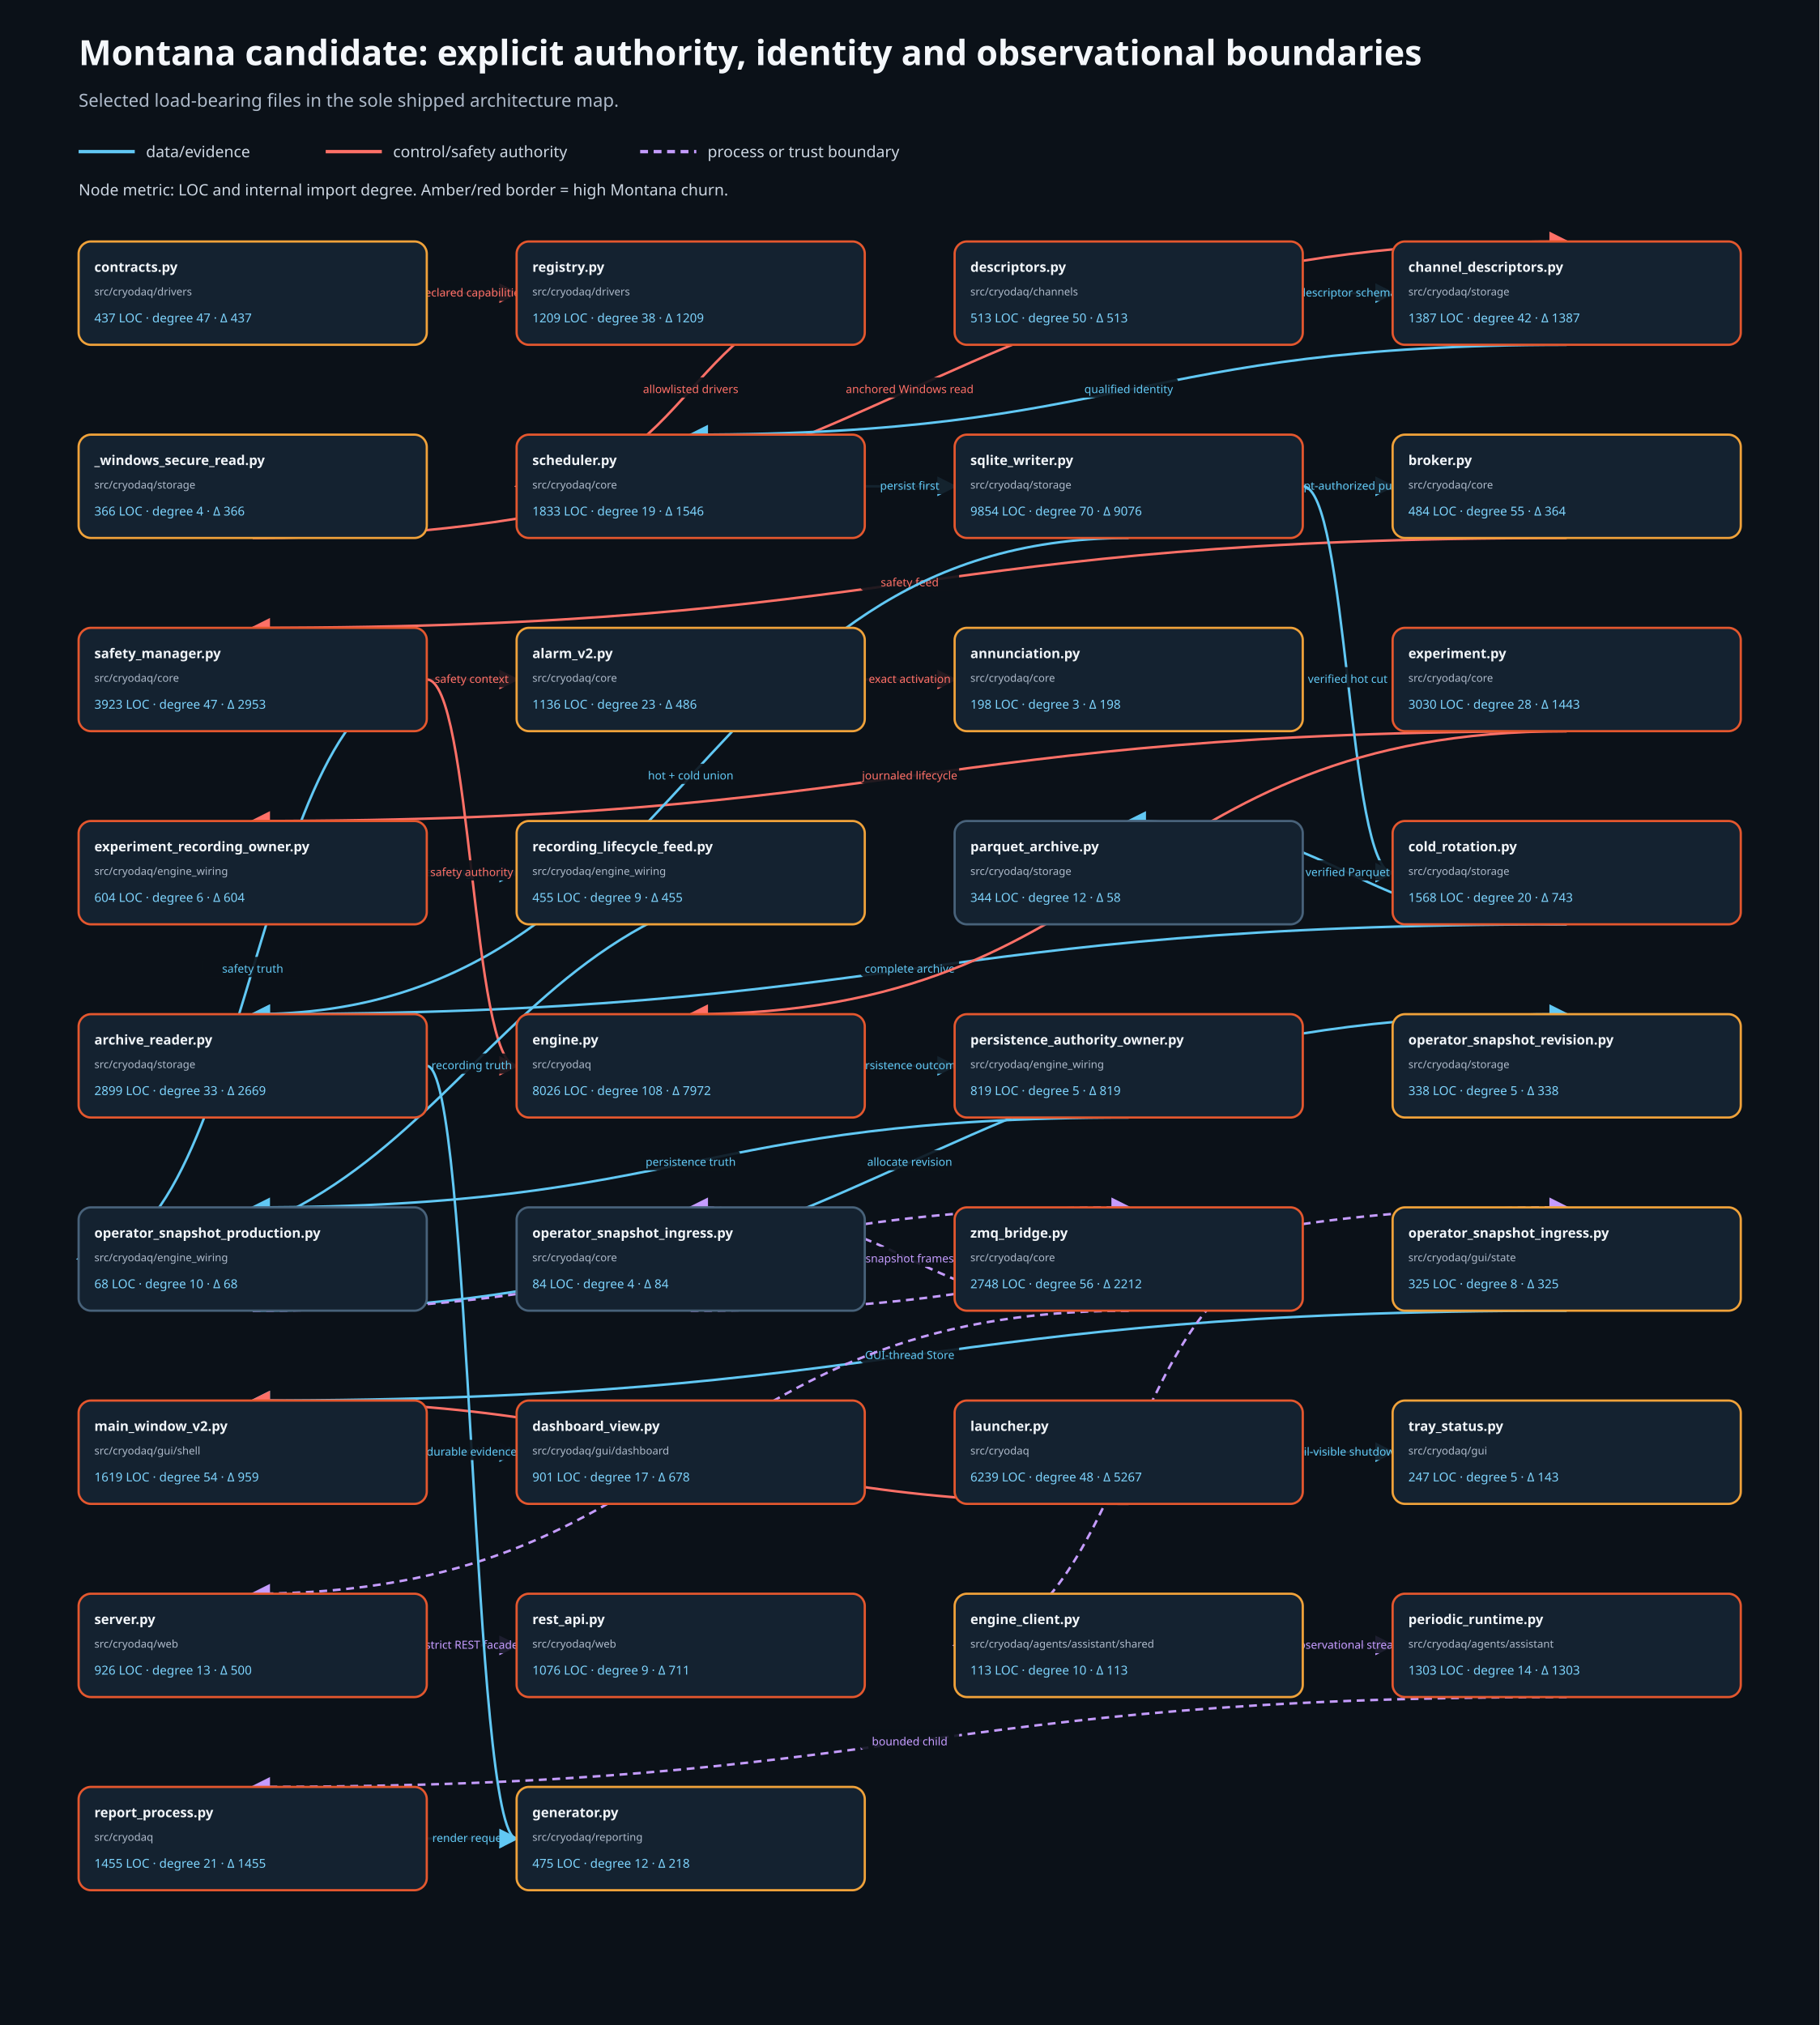
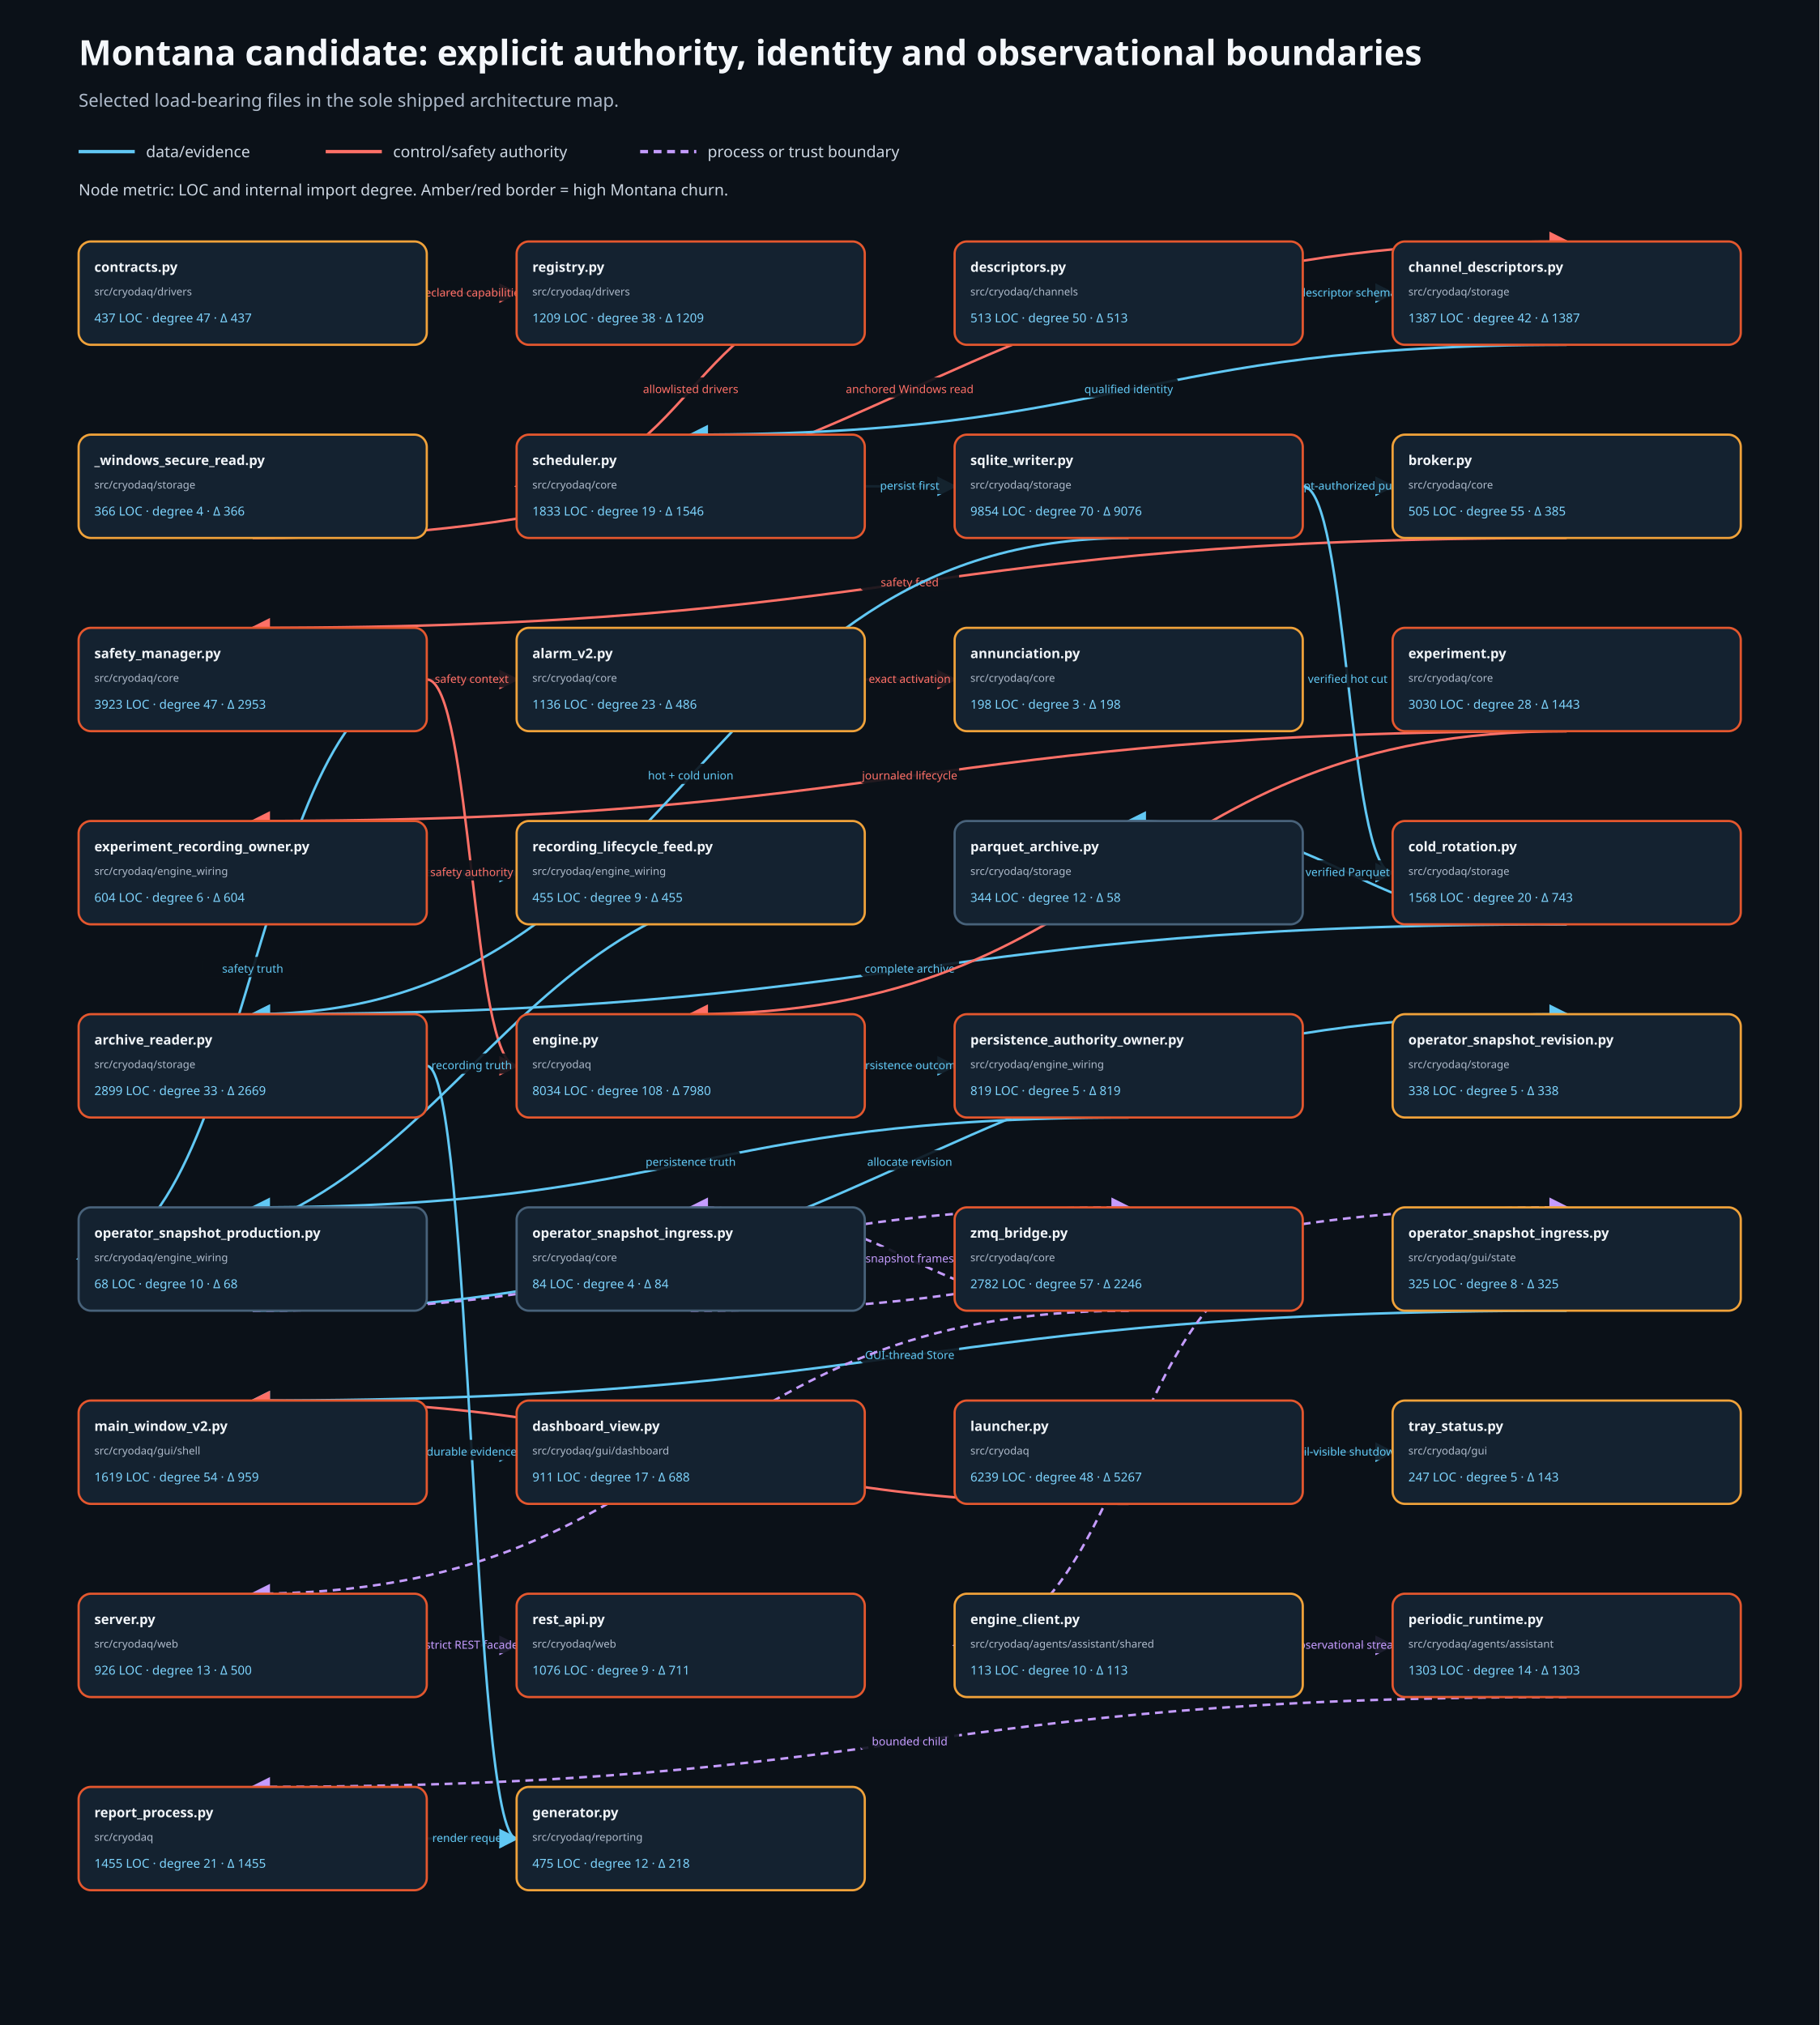
<svg xmlns="http://www.w3.org/2000/svg" role="img" aria-labelledby="title desc" viewBox="0 0 1620 1803" width="1620" height="1803">
  <defs>
    <marker id="dataArrow" markerWidth="8" markerHeight="8" refX="7" refY="4" orient="auto">
      <path d="M0,0 L8,4 L0,8 Z" fill="#61c8f4" />
    </marker>
    <marker id="controlArrow" markerWidth="8" markerHeight="8" refX="7" refY="4" orient="auto">
      <path d="M0,0 L8,4 L0,8 Z" fill="#ff7067" />
    </marker>
    <marker id="boundaryArrow" markerWidth="8" markerHeight="8" refX="7" refY="4" orient="auto">
      <path d="M0,0 L8,4 L0,8 Z" fill="#c59cff" />
    </marker>
  </defs>
  <rect width="100%" height="100%" fill="#0b1118" />
  <text x="70" y="58" fill="#f4f7fb" font-family="Segoe UI, sans-serif" font-size="31" font-weight="700">Montana candidate: explicit authority, identity and observational boundaries</text>
  <text x="70" y="95" fill="#aebaca" font-family="Segoe UI, sans-serif" font-size="16">Selected load-bearing files in the sole shipped architecture map.</text>
  <g aria-label="Legend" font-family="Segoe UI, sans-serif" font-size="14">
    <line x1="70" y1="135" x2="120" y2="135" stroke="#61c8f4" stroke-width="3" />
    <text x="130" y="140" fill="#cbd5e1">data/evidence</text>
    <line x1="290" y1="135" x2="340" y2="135" stroke="#ff7067" stroke-width="3" />
    <text x="350" y="140" fill="#cbd5e1">control/safety authority</text>
    <line x1="570" y1="135" x2="620" y2="135" stroke="#c59cff" stroke-width="3" stroke-dasharray="7 5" />
    <text x="630" y="140" fill="#cbd5e1">process or trust boundary</text>
    <text x="70" y="174" fill="#cbd5e1">Node metric: LOC and internal import degree. Amber/red border = high Montana churn.</text>
  </g>
  <g class="architecture-edges" fill="none">
    <path d="M380,261.0 C420.0,261.0 420.0,261.0 460,261.0" stroke="#ff7067" stroke-width="2.2" marker-end="url(#controlArrow)" />
    <rect x="376.0" y="250.0" width="88" height="18" rx="4" fill="#0b1118" opacity=".9" />
    <text x="420.0" y="264.0" text-anchor="middle" fill="#ff7067" font-family="Segoe UI, sans-serif" font-size="10">declared capabilities</text>
    <path d="M770,261.0 C615.0,261.0 615.0,433.0 460,433.0" stroke="#ff7067" stroke-width="2.2" marker-end="url(#controlArrow)" />
    <rect x="571.0" y="336.0" width="88" height="18" rx="4" fill="#0b1118" opacity=".9" />
    <text x="615.0" y="350.0" text-anchor="middle" fill="#ff7067" font-family="Segoe UI, sans-serif" font-size="10">allowlisted drivers</text>
    <path d="M1160,261.0 C1200.0,261.0 1200.0,261.0 1240,261.0" stroke="#61c8f4" stroke-width="2.2" marker-end="url(#dataArrow)" />
    <rect x="1156.0" y="250.0" width="88" height="18" rx="4" fill="#0b1118" opacity=".9" />
    <text x="1200.0" y="264.0" text-anchor="middle" fill="#61c8f4" font-family="Segoe UI, sans-serif" font-size="10">descriptor schema</text>
    <path d="M225.0,479 C810.0,479 810.0,215 1395.0,215" stroke="#ff7067" stroke-width="2.2" marker-end="url(#controlArrow)" />
    <rect x="766.0" y="336.0" width="88" height="18" rx="4" fill="#0b1118" opacity=".9" />
    <text x="810.0" y="350.0" text-anchor="middle" fill="#ff7067" font-family="Segoe UI, sans-serif" font-size="10">anchored Windows read</text>
    <path d="M1395.0,307 C1005.0,307 1005.0,387 615.0,387" stroke="#61c8f4" stroke-width="2.2" marker-end="url(#dataArrow)" />
    <rect x="961.0" y="336.0" width="88" height="18" rx="4" fill="#0b1118" opacity=".9" />
    <text x="1005.0" y="350.0" text-anchor="middle" fill="#61c8f4" font-family="Segoe UI, sans-serif" font-size="10">qualified identity</text>
    <path d="M770,433.0 C810.0,433.0 810.0,433.0 850,433.0" stroke="#61c8f4" stroke-width="2.2" marker-end="url(#dataArrow)" />
    <rect x="766.0" y="422.0" width="88" height="18" rx="4" fill="#0b1118" opacity=".9" />
    <text x="810.0" y="436.0" text-anchor="middle" fill="#61c8f4" font-family="Segoe UI, sans-serif" font-size="10">persist first</text>
    <path d="M1160,433.0 C1200.0,433.0 1200.0,433.0 1240,433.0" stroke="#61c8f4" stroke-width="2.2" marker-end="url(#dataArrow)" />
    <rect x="1156.0" y="422.0" width="88" height="18" rx="4" fill="#0b1118" opacity=".9" />
    <text x="1200.0" y="436.0" text-anchor="middle" fill="#61c8f4" font-family="Segoe UI, sans-serif" font-size="10">receipt-authorized publish</text>
    <path d="M1395.0,479 C810.0,479 810.0,559 225.0,559" stroke="#ff7067" stroke-width="2.2" marker-end="url(#controlArrow)" />
    <rect x="766.0" y="508.0" width="88" height="18" rx="4" fill="#0b1118" opacity=".9" />
    <text x="810.0" y="522.0" text-anchor="middle" fill="#ff7067" font-family="Segoe UI, sans-serif" font-size="10">safety feed</text>
    <path d="M380,605.0 C420.0,605.0 420.0,605.0 460,605.0" stroke="#ff7067" stroke-width="2.2" marker-end="url(#controlArrow)" />
    <rect x="376.0" y="594.0" width="88" height="18" rx="4" fill="#0b1118" opacity=".9" />
    <text x="420.0" y="608.0" text-anchor="middle" fill="#ff7067" font-family="Segoe UI, sans-serif" font-size="10">safety context</text>
    <path d="M770,605.0 C810.0,605.0 810.0,605.0 850,605.0" stroke="#ff7067" stroke-width="2.2" marker-end="url(#controlArrow)" />
    <rect x="766.0" y="594.0" width="88" height="18" rx="4" fill="#0b1118" opacity=".9" />
    <text x="810.0" y="608.0" text-anchor="middle" fill="#ff7067" font-family="Segoe UI, sans-serif" font-size="10">exact activation</text>
    <path d="M1395.0,651 C810.0,651 810.0,731 225.0,731" stroke="#ff7067" stroke-width="2.2" marker-end="url(#controlArrow)" />
    <rect x="766.0" y="680.0" width="88" height="18" rx="4" fill="#0b1118" opacity=".9" />
    <text x="810.0" y="694.0" text-anchor="middle" fill="#ff7067" font-family="Segoe UI, sans-serif" font-size="10">journaled lifecycle</text>
    <path d="M380,777.0 C420.0,777.0 420.0,777.0 460,777.0" stroke="#61c8f4" stroke-width="2.2" marker-end="url(#dataArrow)" />
    <rect x="376.0" y="766.0" width="88" height="18" rx="4" fill="#0b1118" opacity=".9" />
    <text x="420.0" y="780.0" text-anchor="middle" fill="#61c8f4" font-family="Segoe UI, sans-serif" font-size="10">recording outcome</text>
    <path d="M1160,433.0 C1200.0,433.0 1200.0,777.0 1240,777.0" stroke="#61c8f4" stroke-width="2.2" marker-end="url(#dataArrow)" />
    <rect x="1156.0" y="594.0" width="88" height="18" rx="4" fill="#0b1118" opacity=".9" />
    <text x="1200.0" y="608.0" text-anchor="middle" fill="#61c8f4" font-family="Segoe UI, sans-serif" font-size="10">verified hot cut</text>
    <path d="M1395.0,823 C1200.0,823 1200.0,731 1005.0,731" stroke="#61c8f4" stroke-width="2.2" marker-end="url(#dataArrow)" />
    <rect x="1156.0" y="766.0" width="88" height="18" rx="4" fill="#0b1118" opacity=".9" />
    <text x="1200.0" y="780.0" text-anchor="middle" fill="#61c8f4" font-family="Segoe UI, sans-serif" font-size="10">verified Parquet</text>
    <path d="M1395.0,823 C810.0,823 810.0,903 225.0,903" stroke="#61c8f4" stroke-width="2.2" marker-end="url(#dataArrow)" />
    <rect x="766.0" y="852.0" width="88" height="18" rx="4" fill="#0b1118" opacity=".9" />
    <text x="810.0" y="866.0" text-anchor="middle" fill="#61c8f4" font-family="Segoe UI, sans-serif" font-size="10">complete archive</text>
    <path d="M1005.0,479 C615.0,479 615.0,903 225.0,903" stroke="#61c8f4" stroke-width="2.2" marker-end="url(#dataArrow)" />
    <rect x="571.0" y="680.0" width="88" height="18" rx="4" fill="#0b1118" opacity=".9" />
    <text x="615.0" y="694.0" text-anchor="middle" fill="#61c8f4" font-family="Segoe UI, sans-serif" font-size="10">hot + cold union</text>
    <path d="M380,605.0 C420.0,605.0 420.0,949.0 460,949.0" stroke="#ff7067" stroke-width="2.2" marker-end="url(#controlArrow)" />
    <rect x="376.0" y="766.0" width="88" height="18" rx="4" fill="#0b1118" opacity=".9" />
    <text x="420.0" y="780.0" text-anchor="middle" fill="#ff7067" font-family="Segoe UI, sans-serif" font-size="10">safety authority</text>
    <path d="M1395.0,651 C1005.0,651 1005.0,903 615.0,903" stroke="#ff7067" stroke-width="2.2" marker-end="url(#controlArrow)" />
    <rect x="961.0" y="766.0" width="88" height="18" rx="4" fill="#0b1118" opacity=".9" />
    <text x="1005.0" y="780.0" text-anchor="middle" fill="#ff7067" font-family="Segoe UI, sans-serif" font-size="10">experiment commands</text>
    <path d="M770,949.0 C810.0,949.0 810.0,949.0 850,949.0" stroke="#61c8f4" stroke-width="2.2" marker-end="url(#dataArrow)" />
    <rect x="766.0" y="938.0" width="88" height="18" rx="4" fill="#0b1118" opacity=".9" />
    <text x="810.0" y="952.0" text-anchor="middle" fill="#61c8f4" font-family="Segoe UI, sans-serif" font-size="10">persistence outcomes</text>
    <path d="M770,777.0 C420.0,777.0 420.0,1121.0 70,1121.0" stroke="#61c8f4" stroke-width="2.2" marker-end="url(#dataArrow)" />
    <rect x="376.0" y="938.0" width="88" height="18" rx="4" fill="#0b1118" opacity=".9" />
    <text x="420.0" y="952.0" text-anchor="middle" fill="#61c8f4" font-family="Segoe UI, sans-serif" font-size="10">recording truth</text>
    <path d="M1005.0,995 C615.0,995 615.0,1075 225.0,1075" stroke="#61c8f4" stroke-width="2.2" marker-end="url(#dataArrow)" />
    <rect x="571.0" y="1024.0" width="88" height="18" rx="4" fill="#0b1118" opacity=".9" />
    <text x="615.0" y="1038.0" text-anchor="middle" fill="#61c8f4" font-family="Segoe UI, sans-serif" font-size="10">persistence truth</text>
    <path d="M380,605.0 C225.0,605.0 225.0,1121.0 70,1121.0" stroke="#61c8f4" stroke-width="2.2" marker-end="url(#dataArrow)" />
    <rect x="181.0" y="852.0" width="88" height="18" rx="4" fill="#0b1118" opacity=".9" />
    <text x="225.0" y="866.0" text-anchor="middle" fill="#61c8f4" font-family="Segoe UI, sans-serif" font-size="10">safety truth</text>
    <path d="M225.0,1167 C810.0,1167 810.0,903 1395.0,903" stroke="#61c8f4" stroke-width="2.2" marker-end="url(#dataArrow)" />
    <rect x="766.0" y="1024.0" width="88" height="18" rx="4" fill="#0b1118" opacity=".9" />
    <text x="810.0" y="1038.0" text-anchor="middle" fill="#61c8f4" font-family="Segoe UI, sans-serif" font-size="10">allocate revision</text>
    <path d="M225.0,1167 C615.0,1167 615.0,1075 1005.0,1075" stroke="#c59cff" stroke-width="2.2" marker-end="url(#boundaryArrow)" stroke-dasharray="7 5" />
    <rect x="571.0" y="1110.0" width="88" height="18" rx="4" fill="#0b1118" opacity=".9" />
    <text x="615.0" y="1124.0" text-anchor="middle" fill="#c59cff" font-family="Segoe UI, sans-serif" font-size="10">revisioned PUB</text>
    <path d="M1005.0,1167 C810.0,1167 810.0,1075 615.0,1075" stroke="#c59cff" stroke-width="2.2" marker-end="url(#boundaryArrow)" stroke-dasharray="7 5" />
    <rect x="766.0" y="1110.0" width="88" height="18" rx="4" fill="#0b1118" opacity=".9" />
    <text x="810.0" y="1124.0" text-anchor="middle" fill="#c59cff" font-family="Segoe UI, sans-serif" font-size="10">snapshot frames</text>
    <path d="M615.0,1167 C1005.0,1167 1005.0,1075 1395.0,1075" stroke="#c59cff" stroke-width="2.2" marker-end="url(#boundaryArrow)" stroke-dasharray="7 5" />
    <rect x="961.0" y="1110.0" width="88" height="18" rx="4" fill="#0b1118" opacity=".9" />
    <text x="1005.0" y="1124.0" text-anchor="middle" fill="#c59cff" font-family="Segoe UI, sans-serif" font-size="10">bounded queue</text>
    <path d="M1395.0,1167 C810.0,1167 810.0,1247 225.0,1247" stroke="#61c8f4" stroke-width="2.2" marker-end="url(#dataArrow)" />
    <rect x="766.0" y="1196.0" width="88" height="18" rx="4" fill="#0b1118" opacity=".9" />
    <text x="810.0" y="1210.0" text-anchor="middle" fill="#61c8f4" font-family="Segoe UI, sans-serif" font-size="10">GUI-thread Store</text>
    <path d="M380,1293.0 C420.0,1293.0 420.0,1293.0 460,1293.0" stroke="#61c8f4" stroke-width="2.2" marker-end="url(#dataArrow)" />
    <rect x="376.0" y="1282.0" width="88" height="18" rx="4" fill="#0b1118" opacity=".9" />
    <text x="420.0" y="1296.0" text-anchor="middle" fill="#61c8f4" font-family="Segoe UI, sans-serif" font-size="10">panoramic truth</text>
    <path d="M1005.0,1339 C615.0,1339 615.0,1247 225.0,1247" stroke="#ff7067" stroke-width="2.2" marker-end="url(#controlArrow)" />
    <rect x="571.0" y="1282.0" width="88" height="18" rx="4" fill="#0b1118" opacity=".9" />
    <text x="615.0" y="1296.0" text-anchor="middle" fill="#ff7067" font-family="Segoe UI, sans-serif" font-size="10">owns GUI lifecycle</text>
    <path d="M1160,1293.0 C1200.0,1293.0 1200.0,1293.0 1240,1293.0" stroke="#61c8f4" stroke-width="2.2" marker-end="url(#dataArrow)" />
    <rect x="1156.0" y="1282.0" width="88" height="18" rx="4" fill="#0b1118" opacity=".9" />
    <text x="1200.0" y="1296.0" text-anchor="middle" fill="#61c8f4" font-family="Segoe UI, sans-serif" font-size="10">fail-visible shutdown</text>
    <path d="M1005.0,1167 C615.0,1167 615.0,1419 225.0,1419" stroke="#c59cff" stroke-width="2.2" marker-end="url(#boundaryArrow)" stroke-dasharray="7 5" />
    <rect x="571.0" y="1282.0" width="88" height="18" rx="4" fill="#0b1118" opacity=".9" />
    <text x="615.0" y="1296.0" text-anchor="middle" fill="#c59cff" font-family="Segoe UI, sans-serif" font-size="10">monitoring transport</text>
    <path d="M380,1465.0 C420.0,1465.0 420.0,1465.0 460,1465.0" stroke="#c59cff" stroke-width="2.2" marker-end="url(#boundaryArrow)" stroke-dasharray="7 5" />
    <rect x="376.0" y="1454.0" width="88" height="18" rx="4" fill="#0b1118" opacity=".9" />
    <text x="420.0" y="1468.0" text-anchor="middle" fill="#c59cff" font-family="Segoe UI, sans-serif" font-size="10">strict REST facade</text>
    <path d="M1160,1121.0 C1005.0,1121.0 1005.0,1465.0 850,1465.0" stroke="#c59cff" stroke-width="2.2" marker-end="url(#boundaryArrow)" stroke-dasharray="7 5" />
    <rect x="961.0" y="1282.0" width="88" height="18" rx="4" fill="#0b1118" opacity=".9" />
    <text x="1005.0" y="1296.0" text-anchor="middle" fill="#c59cff" font-family="Segoe UI, sans-serif" font-size="10">allowlisted query</text>
    <path d="M1160,1465.0 C1200.0,1465.0 1200.0,1465.0 1240,1465.0" stroke="#c59cff" stroke-width="2.2" marker-end="url(#boundaryArrow)" stroke-dasharray="7 5" />
    <rect x="1156.0" y="1454.0" width="88" height="18" rx="4" fill="#0b1118" opacity=".9" />
    <text x="1200.0" y="1468.0" text-anchor="middle" fill="#c59cff" font-family="Segoe UI, sans-serif" font-size="10">observational stream</text>
    <path d="M1395.0,1511 C810.0,1511 810.0,1591 225.0,1591" stroke="#c59cff" stroke-width="2.2" marker-end="url(#boundaryArrow)" stroke-dasharray="7 5" />
    <rect x="766.0" y="1540.0" width="88" height="18" rx="4" fill="#0b1118" opacity=".9" />
    <text x="810.0" y="1554.0" text-anchor="middle" fill="#c59cff" font-family="Segoe UI, sans-serif" font-size="10">bounded child</text>
    <path d="M380,1637.0 C420.0,1637.0 420.0,1637.0 460,1637.0" stroke="#61c8f4" stroke-width="2.2" marker-end="url(#dataArrow)" />
    <rect x="376.0" y="1626.0" width="88" height="18" rx="4" fill="#0b1118" opacity=".9" />
    <text x="420.0" y="1640.0" text-anchor="middle" fill="#61c8f4" font-family="Segoe UI, sans-serif" font-size="10">render request</text>
    <path d="M380,949.0 C420.0,949.0 420.0,1637.0 460,1637.0" stroke="#61c8f4" stroke-width="2.2" marker-end="url(#dataArrow)" />
    <rect x="376.0" y="1282.0" width="88" height="18" rx="4" fill="#0b1118" opacity=".9" />
    <text x="420.0" y="1296.0" text-anchor="middle" fill="#61c8f4" font-family="Segoe UI, sans-serif" font-size="10">durable evidence</text>
  </g>
  <g class="important-files" font-family="Segoe UI, sans-serif">
    <g class="file-node" data-path="src/cryodaq/drivers/contracts.py" data-kind="blob" role="group" aria-label="src/cryodaq/drivers/contracts.py | 437 LOC | internal degree 47 | churn 437">
      <rect x="70" y="215" width="310" height="92" rx="11" fill="#142230" stroke="#f0a23a" stroke-width="2" />
      <text x="84" y="242" fill="#f1f5f9" font-size="12" font-weight="700">contracts.py</text>
      <text x="84" y="263" fill="#aebaca" font-size="9.5">src/cryodaq/drivers</text>
      <text x="84" y="287" fill="#7dd3fc" font-size="11">437 LOC · degree 47 · Δ 437</text>
    </g>
    <g class="file-node" data-path="src/cryodaq/drivers/registry.py" data-kind="blob" role="group" aria-label="src/cryodaq/drivers/registry.py | 1209 LOC | internal degree 38 | churn 1209">
      <rect x="460" y="215" width="310" height="92" rx="11" fill="#142230" stroke="#e4572e" stroke-width="2" />
      <text x="474" y="242" fill="#f1f5f9" font-size="12" font-weight="700">registry.py</text>
      <text x="474" y="263" fill="#aebaca" font-size="9.5">src/cryodaq/drivers</text>
      <text x="474" y="287" fill="#7dd3fc" font-size="11">1209 LOC · degree 38 · Δ 1209</text>
    </g>
    <g class="file-node" data-path="src/cryodaq/channels/descriptors.py" data-kind="blob" role="group" aria-label="src/cryodaq/channels/descriptors.py | 513 LOC | internal degree 50 | churn 513">
      <rect x="850" y="215" width="310" height="92" rx="11" fill="#142230" stroke="#e4572e" stroke-width="2" />
      <text x="864" y="242" fill="#f1f5f9" font-size="12" font-weight="700">descriptors.py</text>
      <text x="864" y="263" fill="#aebaca" font-size="9.5">src/cryodaq/channels</text>
      <text x="864" y="287" fill="#7dd3fc" font-size="11">513 LOC · degree 50 · Δ 513</text>
    </g>
    <g class="file-node" data-path="src/cryodaq/storage/channel_descriptors.py" data-kind="blob" role="group" aria-label="src/cryodaq/storage/channel_descriptors.py | 1387 LOC | internal degree 42 | churn 1387">
      <rect x="1240" y="215" width="310" height="92" rx="11" fill="#142230" stroke="#e4572e" stroke-width="2" />
      <text x="1254" y="242" fill="#f1f5f9" font-size="12" font-weight="700">channel_descriptors.py</text>
      <text x="1254" y="263" fill="#aebaca" font-size="9.5">src/cryodaq/storage</text>
      <text x="1254" y="287" fill="#7dd3fc" font-size="11">1387 LOC · degree 42 · Δ 1387</text>
    </g>
    <g class="file-node" data-path="src/cryodaq/storage/_windows_secure_read.py" data-kind="blob" role="group" aria-label="src/cryodaq/storage/_windows_secure_read.py | 366 LOC | internal degree 4 | churn 366">
      <rect x="70" y="387" width="310" height="92" rx="11" fill="#142230" stroke="#f0a23a" stroke-width="2" />
      <text x="84" y="414" fill="#f1f5f9" font-size="12" font-weight="700">_windows_secure_read.py</text>
      <text x="84" y="435" fill="#aebaca" font-size="9.5">src/cryodaq/storage</text>
      <text x="84" y="459" fill="#7dd3fc" font-size="11">366 LOC · degree 4 · Δ 366</text>
    </g>
    <g class="file-node" data-path="src/cryodaq/core/scheduler.py" data-kind="blob" role="group" aria-label="src/cryodaq/core/scheduler.py | 1833 LOC | internal degree 19 | churn 1546">
      <rect x="460" y="387" width="310" height="92" rx="11" fill="#142230" stroke="#e4572e" stroke-width="2" />
      <text x="474" y="414" fill="#f1f5f9" font-size="12" font-weight="700">scheduler.py</text>
      <text x="474" y="435" fill="#aebaca" font-size="9.5">src/cryodaq/core</text>
      <text x="474" y="459" fill="#7dd3fc" font-size="11">1833 LOC · degree 19 · Δ 1546</text>
    </g>
    <g class="file-node" data-path="src/cryodaq/storage/sqlite_writer.py" data-kind="blob" role="group" aria-label="src/cryodaq/storage/sqlite_writer.py | 9854 LOC | internal degree 70 | churn 9076">
      <rect x="850" y="387" width="310" height="92" rx="11" fill="#142230" stroke="#e4572e" stroke-width="2" />
      <text x="864" y="414" fill="#f1f5f9" font-size="12" font-weight="700">sqlite_writer.py</text>
      <text x="864" y="435" fill="#aebaca" font-size="9.5">src/cryodaq/storage</text>
      <text x="864" y="459" fill="#7dd3fc" font-size="11">9854 LOC · degree 70 · Δ 9076</text>
    </g>
-     <g class="file-node" data-path="src/cryodaq/core/broker.py" data-kind="blob" role="group" aria-label="src/cryodaq/core/broker.py | 484 LOC | internal degree 55 | churn 364">
+     <g class="file-node" data-path="src/cryodaq/core/broker.py" data-kind="blob" role="group" aria-label="src/cryodaq/core/broker.py | 505 LOC | internal degree 55 | churn 385">
      <rect x="1240" y="387" width="310" height="92" rx="11" fill="#142230" stroke="#f0a23a" stroke-width="2" />
      <text x="1254" y="414" fill="#f1f5f9" font-size="12" font-weight="700">broker.py</text>
      <text x="1254" y="435" fill="#aebaca" font-size="9.5">src/cryodaq/core</text>
-       <text x="1254" y="459" fill="#7dd3fc" font-size="11">484 LOC · degree 55 · Δ 364</text>
+       <text x="1254" y="459" fill="#7dd3fc" font-size="11">505 LOC · degree 55 · Δ 385</text>
    </g>
    <g class="file-node" data-path="src/cryodaq/core/safety_manager.py" data-kind="blob" role="group" aria-label="src/cryodaq/core/safety_manager.py | 3923 LOC | internal degree 47 | churn 2953">
      <rect x="70" y="559" width="310" height="92" rx="11" fill="#142230" stroke="#e4572e" stroke-width="2" />
      <text x="84" y="586" fill="#f1f5f9" font-size="12" font-weight="700">safety_manager.py</text>
      <text x="84" y="607" fill="#aebaca" font-size="9.5">src/cryodaq/core</text>
      <text x="84" y="631" fill="#7dd3fc" font-size="11">3923 LOC · degree 47 · Δ 2953</text>
    </g>
    <g class="file-node" data-path="src/cryodaq/core/alarm_v2.py" data-kind="blob" role="group" aria-label="src/cryodaq/core/alarm_v2.py | 1136 LOC | internal degree 23 | churn 486">
      <rect x="460" y="559" width="310" height="92" rx="11" fill="#142230" stroke="#f0a23a" stroke-width="2" />
      <text x="474" y="586" fill="#f1f5f9" font-size="12" font-weight="700">alarm_v2.py</text>
      <text x="474" y="607" fill="#aebaca" font-size="9.5">src/cryodaq/core</text>
      <text x="474" y="631" fill="#7dd3fc" font-size="11">1136 LOC · degree 23 · Δ 486</text>
    </g>
    <g class="file-node" data-path="src/cryodaq/core/annunciation.py" data-kind="blob" role="group" aria-label="src/cryodaq/core/annunciation.py | 198 LOC | internal degree 3 | churn 198">
      <rect x="850" y="559" width="310" height="92" rx="11" fill="#142230" stroke="#f0a23a" stroke-width="2" />
      <text x="864" y="586" fill="#f1f5f9" font-size="12" font-weight="700">annunciation.py</text>
      <text x="864" y="607" fill="#aebaca" font-size="9.5">src/cryodaq/core</text>
      <text x="864" y="631" fill="#7dd3fc" font-size="11">198 LOC · degree 3 · Δ 198</text>
    </g>
    <g class="file-node" data-path="src/cryodaq/core/experiment.py" data-kind="blob" role="group" aria-label="src/cryodaq/core/experiment.py | 3030 LOC | internal degree 28 | churn 1443">
      <rect x="1240" y="559" width="310" height="92" rx="11" fill="#142230" stroke="#e4572e" stroke-width="2" />
      <text x="1254" y="586" fill="#f1f5f9" font-size="12" font-weight="700">experiment.py</text>
      <text x="1254" y="607" fill="#aebaca" font-size="9.5">src/cryodaq/core</text>
      <text x="1254" y="631" fill="#7dd3fc" font-size="11">3030 LOC · degree 28 · Δ 1443</text>
    </g>
    <g class="file-node" data-path="src/cryodaq/engine_wiring/experiment_recording_owner.py" data-kind="blob" role="group" aria-label="src/cryodaq/engine_wiring/experiment_recording_owner.py | 604 LOC | internal degree 6 | churn 604">
      <rect x="70" y="731" width="310" height="92" rx="11" fill="#142230" stroke="#e4572e" stroke-width="2" />
      <text x="84" y="758" fill="#f1f5f9" font-size="12" font-weight="700">experiment_recording_owner.py</text>
      <text x="84" y="779" fill="#aebaca" font-size="9.5">src/cryodaq/engine_wiring</text>
      <text x="84" y="803" fill="#7dd3fc" font-size="11">604 LOC · degree 6 · Δ 604</text>
    </g>
    <g class="file-node" data-path="src/cryodaq/engine_wiring/recording_lifecycle_feed.py" data-kind="blob" role="group" aria-label="src/cryodaq/engine_wiring/recording_lifecycle_feed.py | 455 LOC | internal degree 9 | churn 455">
      <rect x="460" y="731" width="310" height="92" rx="11" fill="#142230" stroke="#f0a23a" stroke-width="2" />
      <text x="474" y="758" fill="#f1f5f9" font-size="12" font-weight="700">recording_lifecycle_feed.py</text>
      <text x="474" y="779" fill="#aebaca" font-size="9.5">src/cryodaq/engine_wiring</text>
      <text x="474" y="803" fill="#7dd3fc" font-size="11">455 LOC · degree 9 · Δ 455</text>
    </g>
    <g class="file-node" data-path="src/cryodaq/storage/parquet_archive.py" data-kind="blob" role="group" aria-label="src/cryodaq/storage/parquet_archive.py | 344 LOC | internal degree 12 | churn 58">
      <rect x="850" y="731" width="310" height="92" rx="11" fill="#142230" stroke="#48627a" stroke-width="2" />
      <text x="864" y="758" fill="#f1f5f9" font-size="12" font-weight="700">parquet_archive.py</text>
      <text x="864" y="779" fill="#aebaca" font-size="9.5">src/cryodaq/storage</text>
      <text x="864" y="803" fill="#7dd3fc" font-size="11">344 LOC · degree 12 · Δ 58</text>
    </g>
    <g class="file-node" data-path="src/cryodaq/storage/cold_rotation.py" data-kind="blob" role="group" aria-label="src/cryodaq/storage/cold_rotation.py | 1568 LOC | internal degree 20 | churn 743">
      <rect x="1240" y="731" width="310" height="92" rx="11" fill="#142230" stroke="#e4572e" stroke-width="2" />
      <text x="1254" y="758" fill="#f1f5f9" font-size="12" font-weight="700">cold_rotation.py</text>
      <text x="1254" y="779" fill="#aebaca" font-size="9.5">src/cryodaq/storage</text>
      <text x="1254" y="803" fill="#7dd3fc" font-size="11">1568 LOC · degree 20 · Δ 743</text>
    </g>
    <g class="file-node" data-path="src/cryodaq/storage/archive_reader.py" data-kind="blob" role="group" aria-label="src/cryodaq/storage/archive_reader.py | 2899 LOC | internal degree 33 | churn 2669">
      <rect x="70" y="903" width="310" height="92" rx="11" fill="#142230" stroke="#e4572e" stroke-width="2" />
      <text x="84" y="930" fill="#f1f5f9" font-size="12" font-weight="700">archive_reader.py</text>
      <text x="84" y="951" fill="#aebaca" font-size="9.5">src/cryodaq/storage</text>
      <text x="84" y="975" fill="#7dd3fc" font-size="11">2899 LOC · degree 33 · Δ 2669</text>
    </g>
-     <g class="file-node" data-path="src/cryodaq/engine.py" data-kind="blob" role="group" aria-label="src/cryodaq/engine.py | 8026 LOC | internal degree 108 | churn 7972">
+     <g class="file-node" data-path="src/cryodaq/engine.py" data-kind="blob" role="group" aria-label="src/cryodaq/engine.py | 8034 LOC | internal degree 108 | churn 7980">
      <rect x="460" y="903" width="310" height="92" rx="11" fill="#142230" stroke="#e4572e" stroke-width="2" />
      <text x="474" y="930" fill="#f1f5f9" font-size="12" font-weight="700">engine.py</text>
      <text x="474" y="951" fill="#aebaca" font-size="9.5">src/cryodaq</text>
-       <text x="474" y="975" fill="#7dd3fc" font-size="11">8026 LOC · degree 108 · Δ 7972</text>
+       <text x="474" y="975" fill="#7dd3fc" font-size="11">8034 LOC · degree 108 · Δ 7980</text>
    </g>
    <g class="file-node" data-path="src/cryodaq/engine_wiring/persistence_authority_owner.py" data-kind="blob" role="group" aria-label="src/cryodaq/engine_wiring/persistence_authority_owner.py | 819 LOC | internal degree 5 | churn 819">
      <rect x="850" y="903" width="310" height="92" rx="11" fill="#142230" stroke="#e4572e" stroke-width="2" />
      <text x="864" y="930" fill="#f1f5f9" font-size="12" font-weight="700">persistence_authority_owner.py</text>
      <text x="864" y="951" fill="#aebaca" font-size="9.5">src/cryodaq/engine_wiring</text>
      <text x="864" y="975" fill="#7dd3fc" font-size="11">819 LOC · degree 5 · Δ 819</text>
    </g>
    <g class="file-node" data-path="src/cryodaq/storage/operator_snapshot_revision.py" data-kind="blob" role="group" aria-label="src/cryodaq/storage/operator_snapshot_revision.py | 338 LOC | internal degree 5 | churn 338">
      <rect x="1240" y="903" width="310" height="92" rx="11" fill="#142230" stroke="#f0a23a" stroke-width="2" />
      <text x="1254" y="930" fill="#f1f5f9" font-size="12" font-weight="700">operator_snapshot_revision.py</text>
      <text x="1254" y="951" fill="#aebaca" font-size="9.5">src/cryodaq/storage</text>
      <text x="1254" y="975" fill="#7dd3fc" font-size="11">338 LOC · degree 5 · Δ 338</text>
    </g>
    <g class="file-node" data-path="src/cryodaq/engine_wiring/operator_snapshot_production.py" data-kind="blob" role="group" aria-label="src/cryodaq/engine_wiring/operator_snapshot_production.py | 68 LOC | internal degree 10 | churn 68">
      <rect x="70" y="1075" width="310" height="92" rx="11" fill="#142230" stroke="#48627a" stroke-width="2" />
      <text x="84" y="1102" fill="#f1f5f9" font-size="12" font-weight="700">operator_snapshot_production.py</text>
      <text x="84" y="1123" fill="#aebaca" font-size="9.5">src/cryodaq/engine_wiring</text>
      <text x="84" y="1147" fill="#7dd3fc" font-size="11">68 LOC · degree 10 · Δ 68</text>
    </g>
    <g class="file-node" data-path="src/cryodaq/core/operator_snapshot_ingress.py" data-kind="blob" role="group" aria-label="src/cryodaq/core/operator_snapshot_ingress.py | 84 LOC | internal degree 4 | churn 84">
      <rect x="460" y="1075" width="310" height="92" rx="11" fill="#142230" stroke="#48627a" stroke-width="2" />
      <text x="474" y="1102" fill="#f1f5f9" font-size="12" font-weight="700">operator_snapshot_ingress.py</text>
      <text x="474" y="1123" fill="#aebaca" font-size="9.5">src/cryodaq/core</text>
      <text x="474" y="1147" fill="#7dd3fc" font-size="11">84 LOC · degree 4 · Δ 84</text>
    </g>
-     <g class="file-node" data-path="src/cryodaq/core/zmq_bridge.py" data-kind="blob" role="group" aria-label="src/cryodaq/core/zmq_bridge.py | 2748 LOC | internal degree 56 | churn 2212">
+     <g class="file-node" data-path="src/cryodaq/core/zmq_bridge.py" data-kind="blob" role="group" aria-label="src/cryodaq/core/zmq_bridge.py | 2782 LOC | internal degree 57 | churn 2246">
      <rect x="850" y="1075" width="310" height="92" rx="11" fill="#142230" stroke="#e4572e" stroke-width="2" />
      <text x="864" y="1102" fill="#f1f5f9" font-size="12" font-weight="700">zmq_bridge.py</text>
      <text x="864" y="1123" fill="#aebaca" font-size="9.5">src/cryodaq/core</text>
-       <text x="864" y="1147" fill="#7dd3fc" font-size="11">2748 LOC · degree 56 · Δ 2212</text>
+       <text x="864" y="1147" fill="#7dd3fc" font-size="11">2782 LOC · degree 57 · Δ 2246</text>
    </g>
    <g class="file-node" data-path="src/cryodaq/gui/state/operator_snapshot_ingress.py" data-kind="blob" role="group" aria-label="src/cryodaq/gui/state/operator_snapshot_ingress.py | 325 LOC | internal degree 8 | churn 325">
      <rect x="1240" y="1075" width="310" height="92" rx="11" fill="#142230" stroke="#f0a23a" stroke-width="2" />
      <text x="1254" y="1102" fill="#f1f5f9" font-size="12" font-weight="700">operator_snapshot_ingress.py</text>
      <text x="1254" y="1123" fill="#aebaca" font-size="9.5">src/cryodaq/gui/state</text>
      <text x="1254" y="1147" fill="#7dd3fc" font-size="11">325 LOC · degree 8 · Δ 325</text>
    </g>
    <g class="file-node" data-path="src/cryodaq/gui/shell/main_window_v2.py" data-kind="blob" role="group" aria-label="src/cryodaq/gui/shell/main_window_v2.py | 1619 LOC | internal degree 54 | churn 959">
      <rect x="70" y="1247" width="310" height="92" rx="11" fill="#142230" stroke="#e4572e" stroke-width="2" />
      <text x="84" y="1274" fill="#f1f5f9" font-size="12" font-weight="700">main_window_v2.py</text>
      <text x="84" y="1295" fill="#aebaca" font-size="9.5">src/cryodaq/gui/shell</text>
      <text x="84" y="1319" fill="#7dd3fc" font-size="11">1619 LOC · degree 54 · Δ 959</text>
    </g>
-     <g class="file-node" data-path="src/cryodaq/gui/dashboard/dashboard_view.py" data-kind="blob" role="group" aria-label="src/cryodaq/gui/dashboard/dashboard_view.py | 901 LOC | internal degree 17 | churn 678">
+     <g class="file-node" data-path="src/cryodaq/gui/dashboard/dashboard_view.py" data-kind="blob" role="group" aria-label="src/cryodaq/gui/dashboard/dashboard_view.py | 911 LOC | internal degree 17 | churn 688">
      <rect x="460" y="1247" width="310" height="92" rx="11" fill="#142230" stroke="#e4572e" stroke-width="2" />
      <text x="474" y="1274" fill="#f1f5f9" font-size="12" font-weight="700">dashboard_view.py</text>
      <text x="474" y="1295" fill="#aebaca" font-size="9.5">src/cryodaq/gui/dashboard</text>
-       <text x="474" y="1319" fill="#7dd3fc" font-size="11">901 LOC · degree 17 · Δ 678</text>
+       <text x="474" y="1319" fill="#7dd3fc" font-size="11">911 LOC · degree 17 · Δ 688</text>
    </g>
    <g class="file-node" data-path="src/cryodaq/launcher.py" data-kind="blob" role="group" aria-label="src/cryodaq/launcher.py | 6239 LOC | internal degree 48 | churn 5267">
      <rect x="850" y="1247" width="310" height="92" rx="11" fill="#142230" stroke="#e4572e" stroke-width="2" />
      <text x="864" y="1274" fill="#f1f5f9" font-size="12" font-weight="700">launcher.py</text>
      <text x="864" y="1295" fill="#aebaca" font-size="9.5">src/cryodaq</text>
      <text x="864" y="1319" fill="#7dd3fc" font-size="11">6239 LOC · degree 48 · Δ 5267</text>
    </g>
    <g class="file-node" data-path="src/cryodaq/gui/tray_status.py" data-kind="blob" role="group" aria-label="src/cryodaq/gui/tray_status.py | 247 LOC | internal degree 5 | churn 143">
      <rect x="1240" y="1247" width="310" height="92" rx="11" fill="#142230" stroke="#f0a23a" stroke-width="2" />
      <text x="1254" y="1274" fill="#f1f5f9" font-size="12" font-weight="700">tray_status.py</text>
      <text x="1254" y="1295" fill="#aebaca" font-size="9.5">src/cryodaq/gui</text>
      <text x="1254" y="1319" fill="#7dd3fc" font-size="11">247 LOC · degree 5 · Δ 143</text>
    </g>
    <g class="file-node" data-path="src/cryodaq/web/server.py" data-kind="blob" role="group" aria-label="src/cryodaq/web/server.py | 926 LOC | internal degree 13 | churn 500">
      <rect x="70" y="1419" width="310" height="92" rx="11" fill="#142230" stroke="#e4572e" stroke-width="2" />
      <text x="84" y="1446" fill="#f1f5f9" font-size="12" font-weight="700">server.py</text>
      <text x="84" y="1467" fill="#aebaca" font-size="9.5">src/cryodaq/web</text>
      <text x="84" y="1491" fill="#7dd3fc" font-size="11">926 LOC · degree 13 · Δ 500</text>
    </g>
    <g class="file-node" data-path="src/cryodaq/web/rest_api.py" data-kind="blob" role="group" aria-label="src/cryodaq/web/rest_api.py | 1076 LOC | internal degree 9 | churn 711">
      <rect x="460" y="1419" width="310" height="92" rx="11" fill="#142230" stroke="#e4572e" stroke-width="2" />
      <text x="474" y="1446" fill="#f1f5f9" font-size="12" font-weight="700">rest_api.py</text>
      <text x="474" y="1467" fill="#aebaca" font-size="9.5">src/cryodaq/web</text>
      <text x="474" y="1491" fill="#7dd3fc" font-size="11">1076 LOC · degree 9 · Δ 711</text>
    </g>
    <g class="file-node" data-path="src/cryodaq/agents/assistant/shared/engine_client.py" data-kind="blob" role="group" aria-label="src/cryodaq/agents/assistant/shared/engine_client.py | 113 LOC | internal degree 10 | churn 113">
      <rect x="850" y="1419" width="310" height="92" rx="11" fill="#142230" stroke="#f0a23a" stroke-width="2" />
      <text x="864" y="1446" fill="#f1f5f9" font-size="12" font-weight="700">engine_client.py</text>
      <text x="864" y="1467" fill="#aebaca" font-size="9.5">src/cryodaq/agents/assistant/shared</text>
      <text x="864" y="1491" fill="#7dd3fc" font-size="11">113 LOC · degree 10 · Δ 113</text>
    </g>
    <g class="file-node" data-path="src/cryodaq/agents/assistant/periodic_runtime.py" data-kind="blob" role="group" aria-label="src/cryodaq/agents/assistant/periodic_runtime.py | 1303 LOC | internal degree 14 | churn 1303">
      <rect x="1240" y="1419" width="310" height="92" rx="11" fill="#142230" stroke="#e4572e" stroke-width="2" />
      <text x="1254" y="1446" fill="#f1f5f9" font-size="12" font-weight="700">periodic_runtime.py</text>
      <text x="1254" y="1467" fill="#aebaca" font-size="9.5">src/cryodaq/agents/assistant</text>
      <text x="1254" y="1491" fill="#7dd3fc" font-size="11">1303 LOC · degree 14 · Δ 1303</text>
    </g>
    <g class="file-node" data-path="src/cryodaq/report_process.py" data-kind="blob" role="group" aria-label="src/cryodaq/report_process.py | 1455 LOC | internal degree 21 | churn 1455">
      <rect x="70" y="1591" width="310" height="92" rx="11" fill="#142230" stroke="#e4572e" stroke-width="2" />
      <text x="84" y="1618" fill="#f1f5f9" font-size="12" font-weight="700">report_process.py</text>
      <text x="84" y="1639" fill="#aebaca" font-size="9.5">src/cryodaq</text>
      <text x="84" y="1663" fill="#7dd3fc" font-size="11">1455 LOC · degree 21 · Δ 1455</text>
    </g>
    <g class="file-node" data-path="src/cryodaq/reporting/generator.py" data-kind="blob" role="group" aria-label="src/cryodaq/reporting/generator.py | 475 LOC | internal degree 12 | churn 218">
      <rect x="460" y="1591" width="310" height="92" rx="11" fill="#142230" stroke="#f0a23a" stroke-width="2" />
      <text x="474" y="1618" fill="#f1f5f9" font-size="12" font-weight="700">generator.py</text>
      <text x="474" y="1639" fill="#aebaca" font-size="9.5">src/cryodaq/reporting</text>
      <text x="474" y="1663" fill="#7dd3fc" font-size="11">475 LOC · degree 12 · Δ 218</text>
    </g>
  </g>
</svg>
